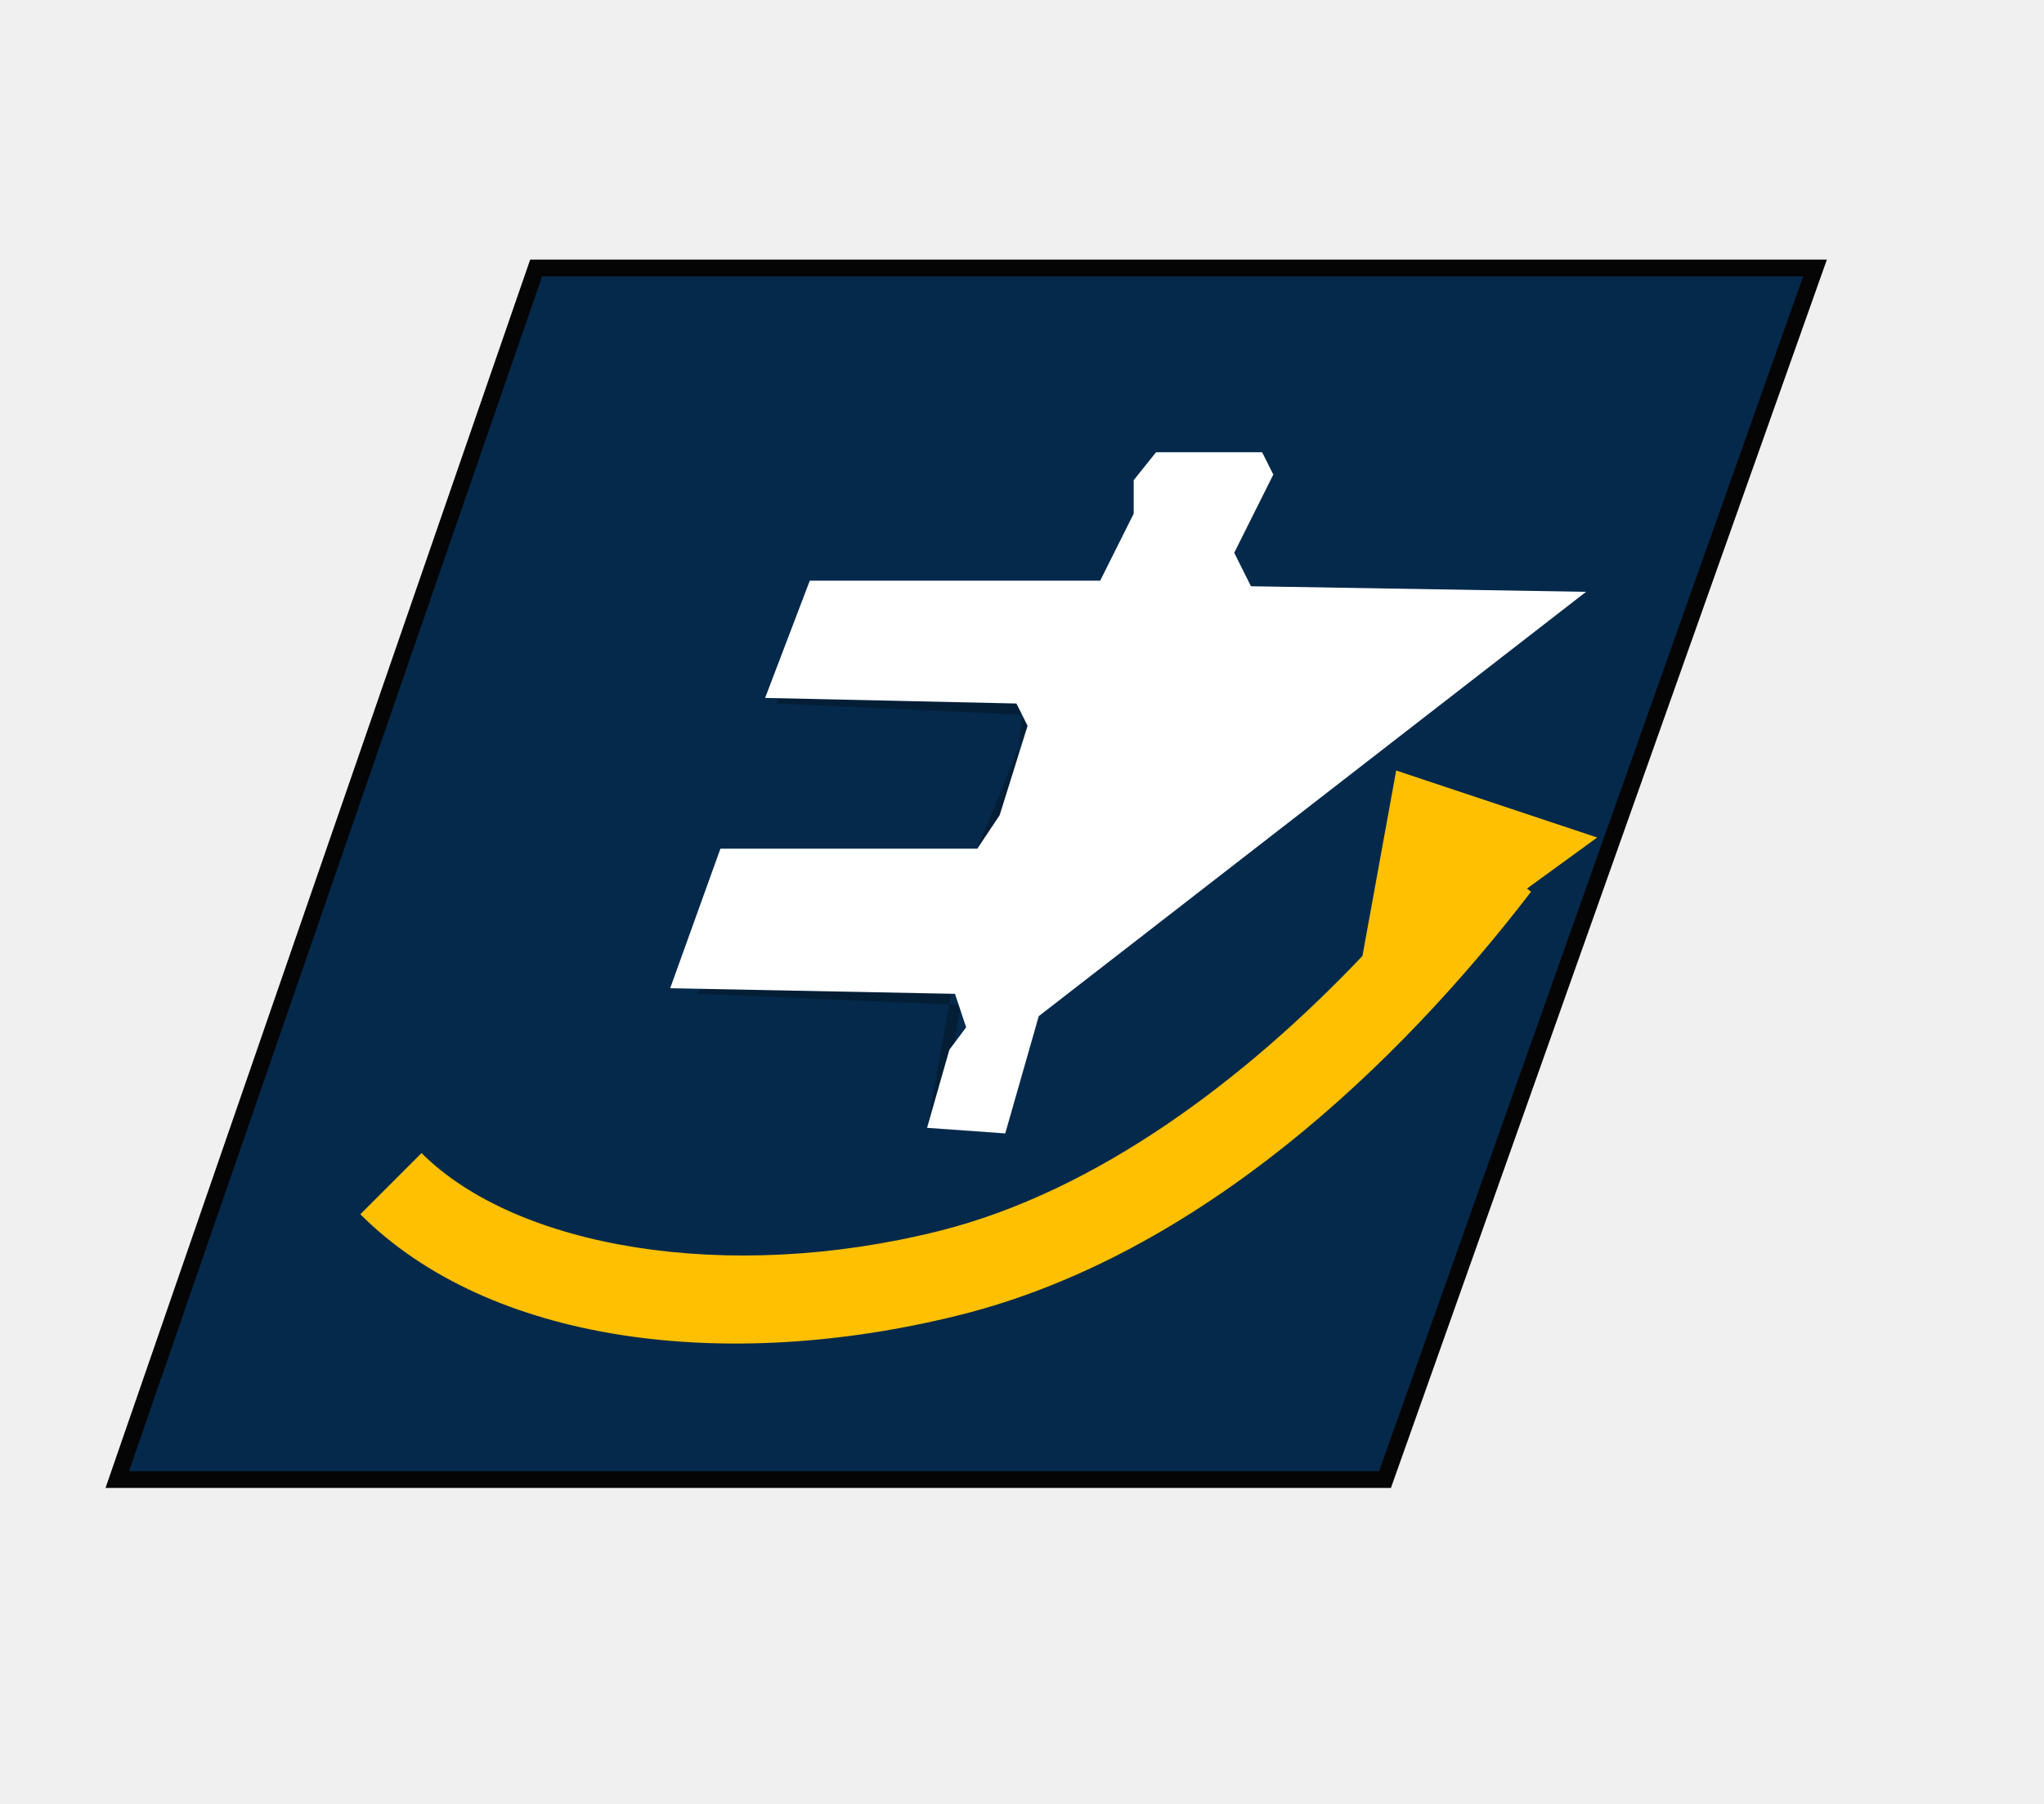
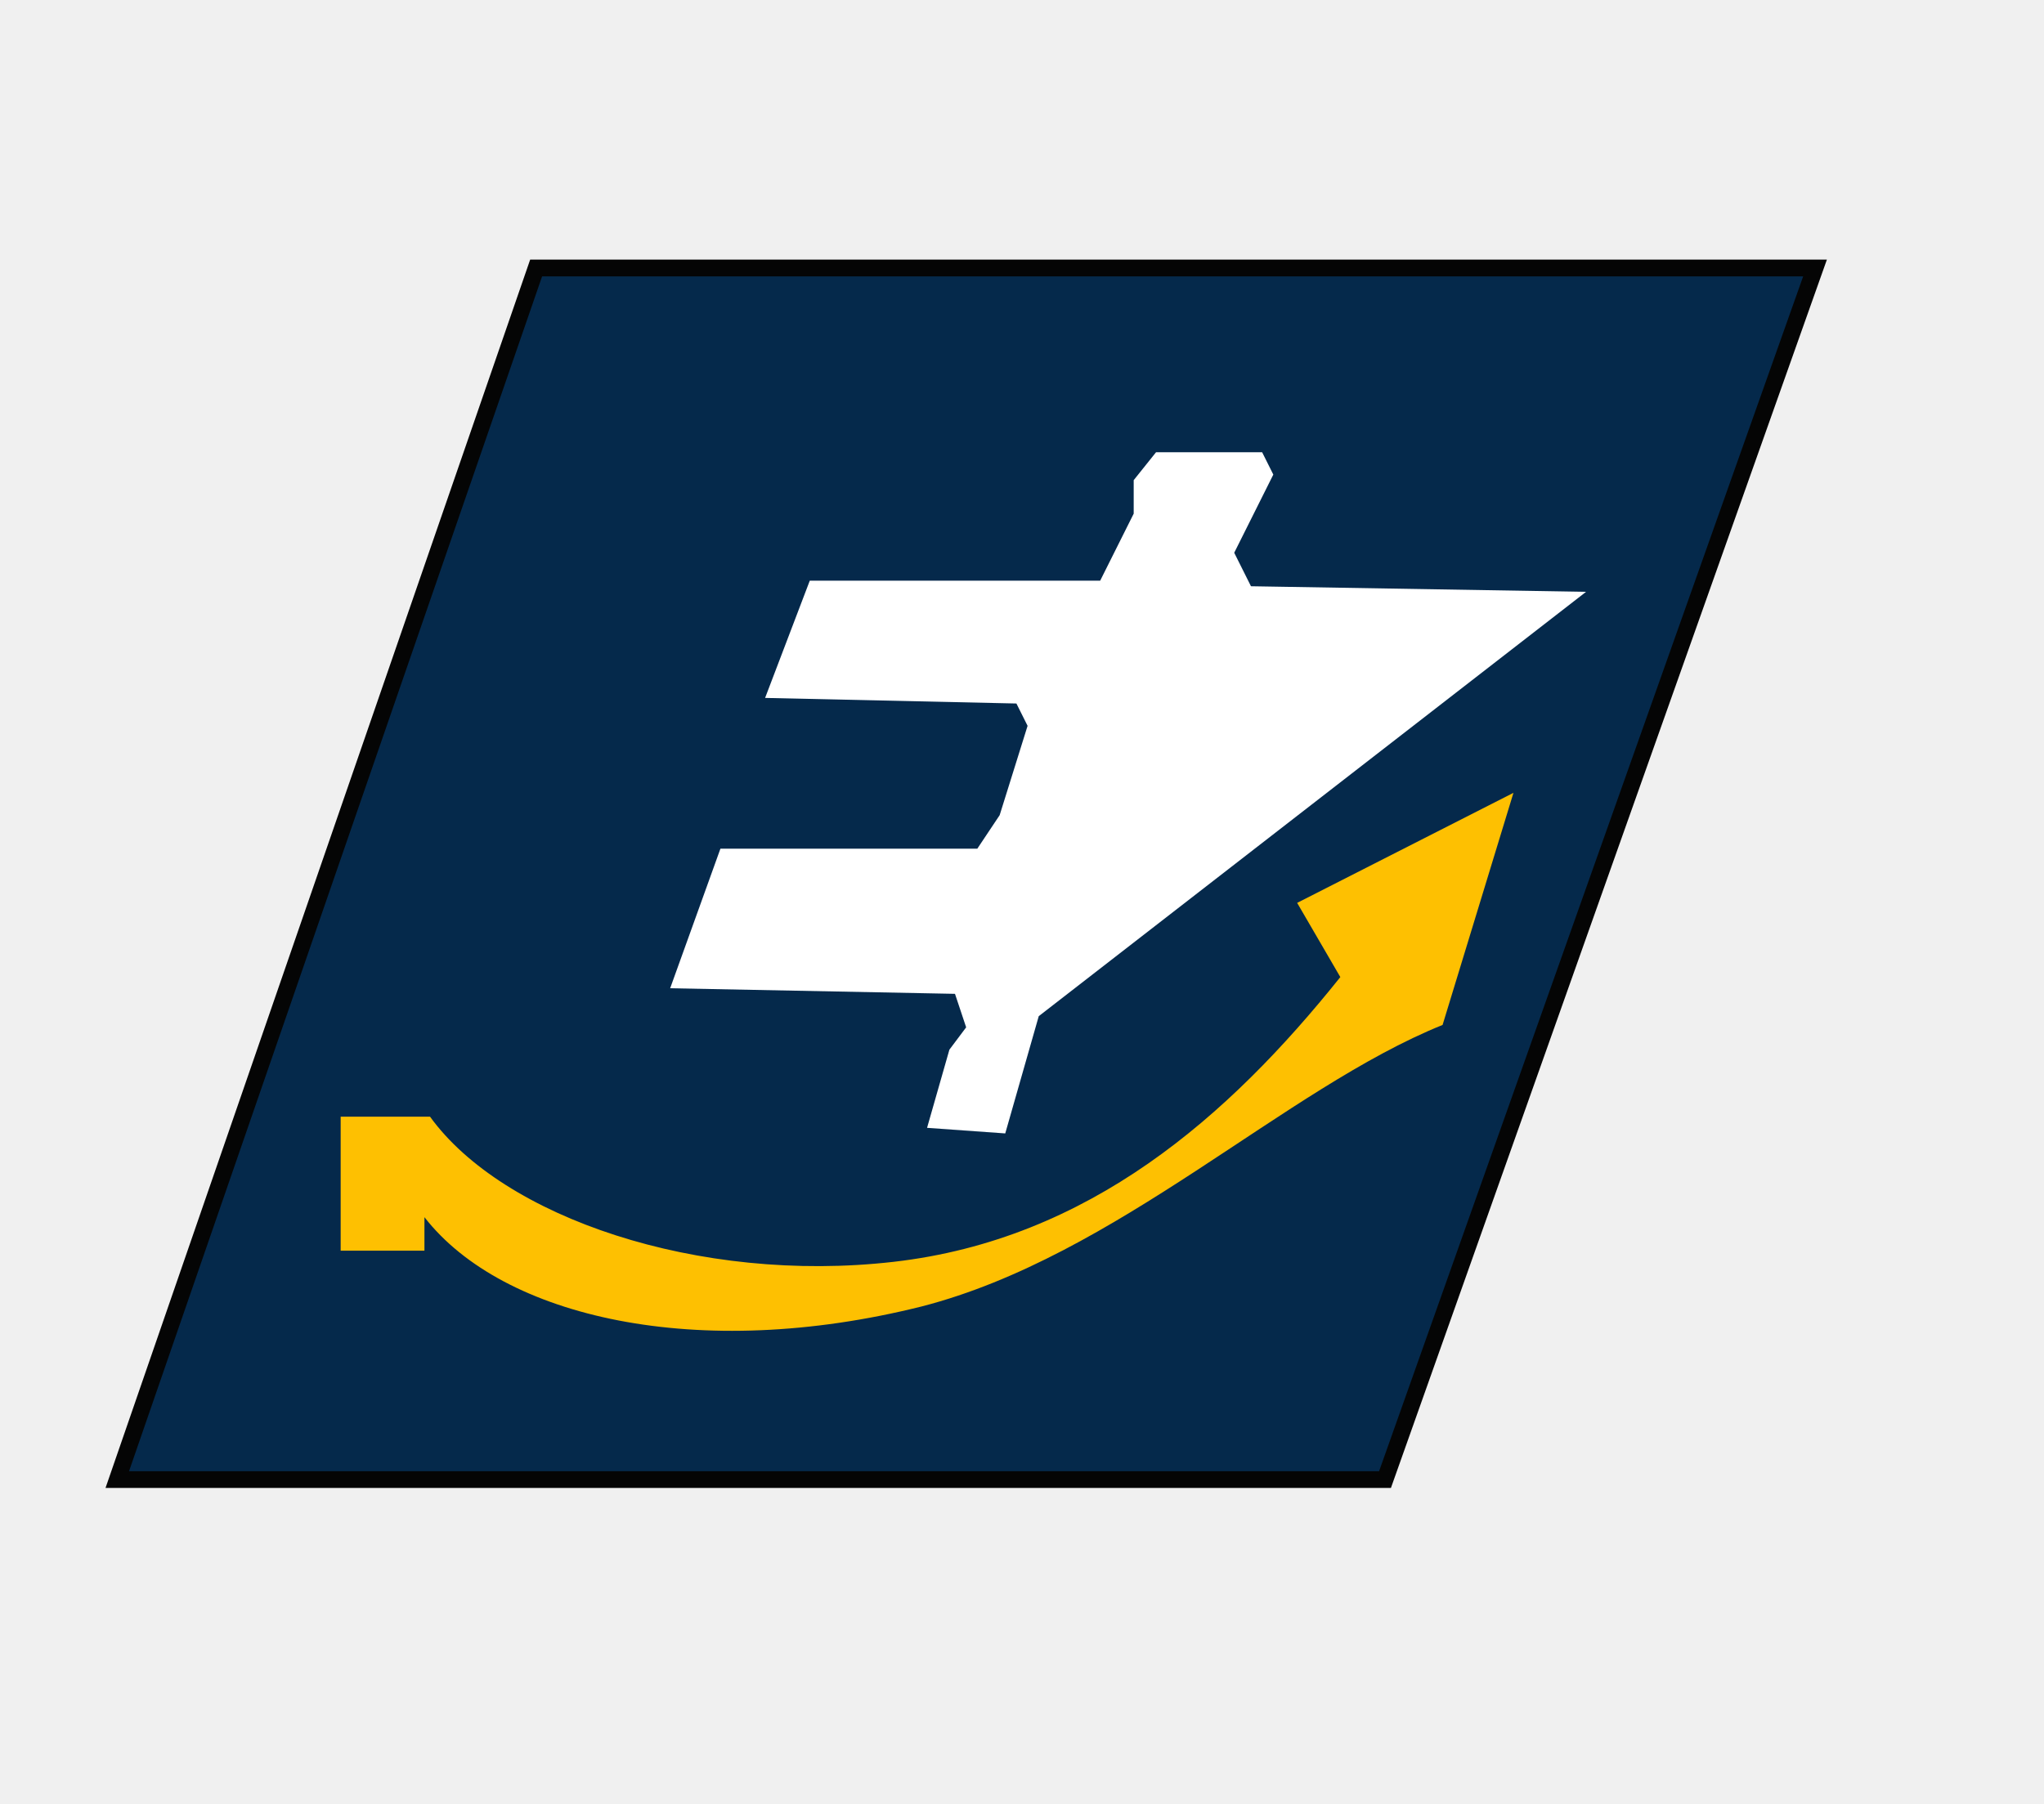
- <svg xmlns="http://www.w3.org/2000/svg" width="366" height="323" viewBox="0 0 366 323" version="1.1" id="svg16">
-   <defs id="defs20" />
+ <svg xmlns="http://www.w3.org/2000/svg" width="366" height="323" viewBox="0 0 366 323" version="1.1" id="LogoPaez_SF">
  <g id="layer_fondo">
-     <path d="M 96,48 L 325,48 L 248,265 L 21,265 Z" style="fill:#05294B;stroke:none" id="path2" />
-   </g>
-   <g id="layer_sombra">
-     <path d="M 147,108 L 139,126 L 183,128 L 181,148 L 176,154 L 133,154 L 125,178 L 172,180 L 169,198 L 180,203 L 166,202 L 175,152 L 184,130 L 182,126 L 137,125 L 145,104 Z" style="fill:#000000;fill-opacity:0.28;stroke:none" id="path5" />
+     <path id="fondo_paralelo" d="M 96,48 L 325,48 L 248,265 L 21,265 Z" style="fill:#05294B;stroke:none" />
  </g>
  <g id="layer_blanco">
    <path id="marca_blanca" d="M 284,106 L 224,105 L 221,99 L 228,85 L 226,81 L 207,81 L 203,86 L 203,92 L 197,104 L 145,104 L 137,125 L 182,126 L 184,130 L 179,146 L 175,152 L 129,152 L 120,177 L 171,178 L 173,184 L 170,188 L 166,202 L 180,203 L 186,182 Z" style="fill:#FFFFFF;stroke:none" />
  </g>
  <g id="layer_flecha">
-     <path id="flecha_centro" style="color:#000000;fill:#fec001;stroke-linejoin:round;-inkscape-stroke:none" d="M 250 138 L 243.961 171.215 C 223.006 193.29 196.417 213.406 168.121 220.48 C 130.008 230.009 92.375 223.414 75.48 206.52 L 64.52 217.48 C 87.625 240.586 129.992 245.991 171.879 235.52 C 214.739 224.805 250.51 190.55 274.15 159.715 L 273.416 159.152 L 286 150 L 250 138 z " />
+     <path id="flecha_amarilla" d="M 61,200 L 77,200 C 90,218 125,230 160,226 C 195,222 220,200 240,175 L 232.27,161.71 L 271.00,142.00 L 258.31,183.57 C 230,195 200,225 165,234 C 125,244 90,236 76,218 L 76,224 L 61,224 Z" style="fill:#FEC001;stroke:none" />
  </g>
  <g id="layer_contorno">
-     <path d="M 96,48 L 325,48 L 248,265 L 21,265 Z" style="fill:none;stroke:#050505;stroke-width:3;stroke-linejoin:miter" id="path13" />
+     <path id="contorno" d="M 96,48 L 325,48 L 248,265 L 21,265 Z" style="fill:none;stroke:#050505;stroke-width:3;stroke-linejoin:miter" />
  </g>
</svg>
